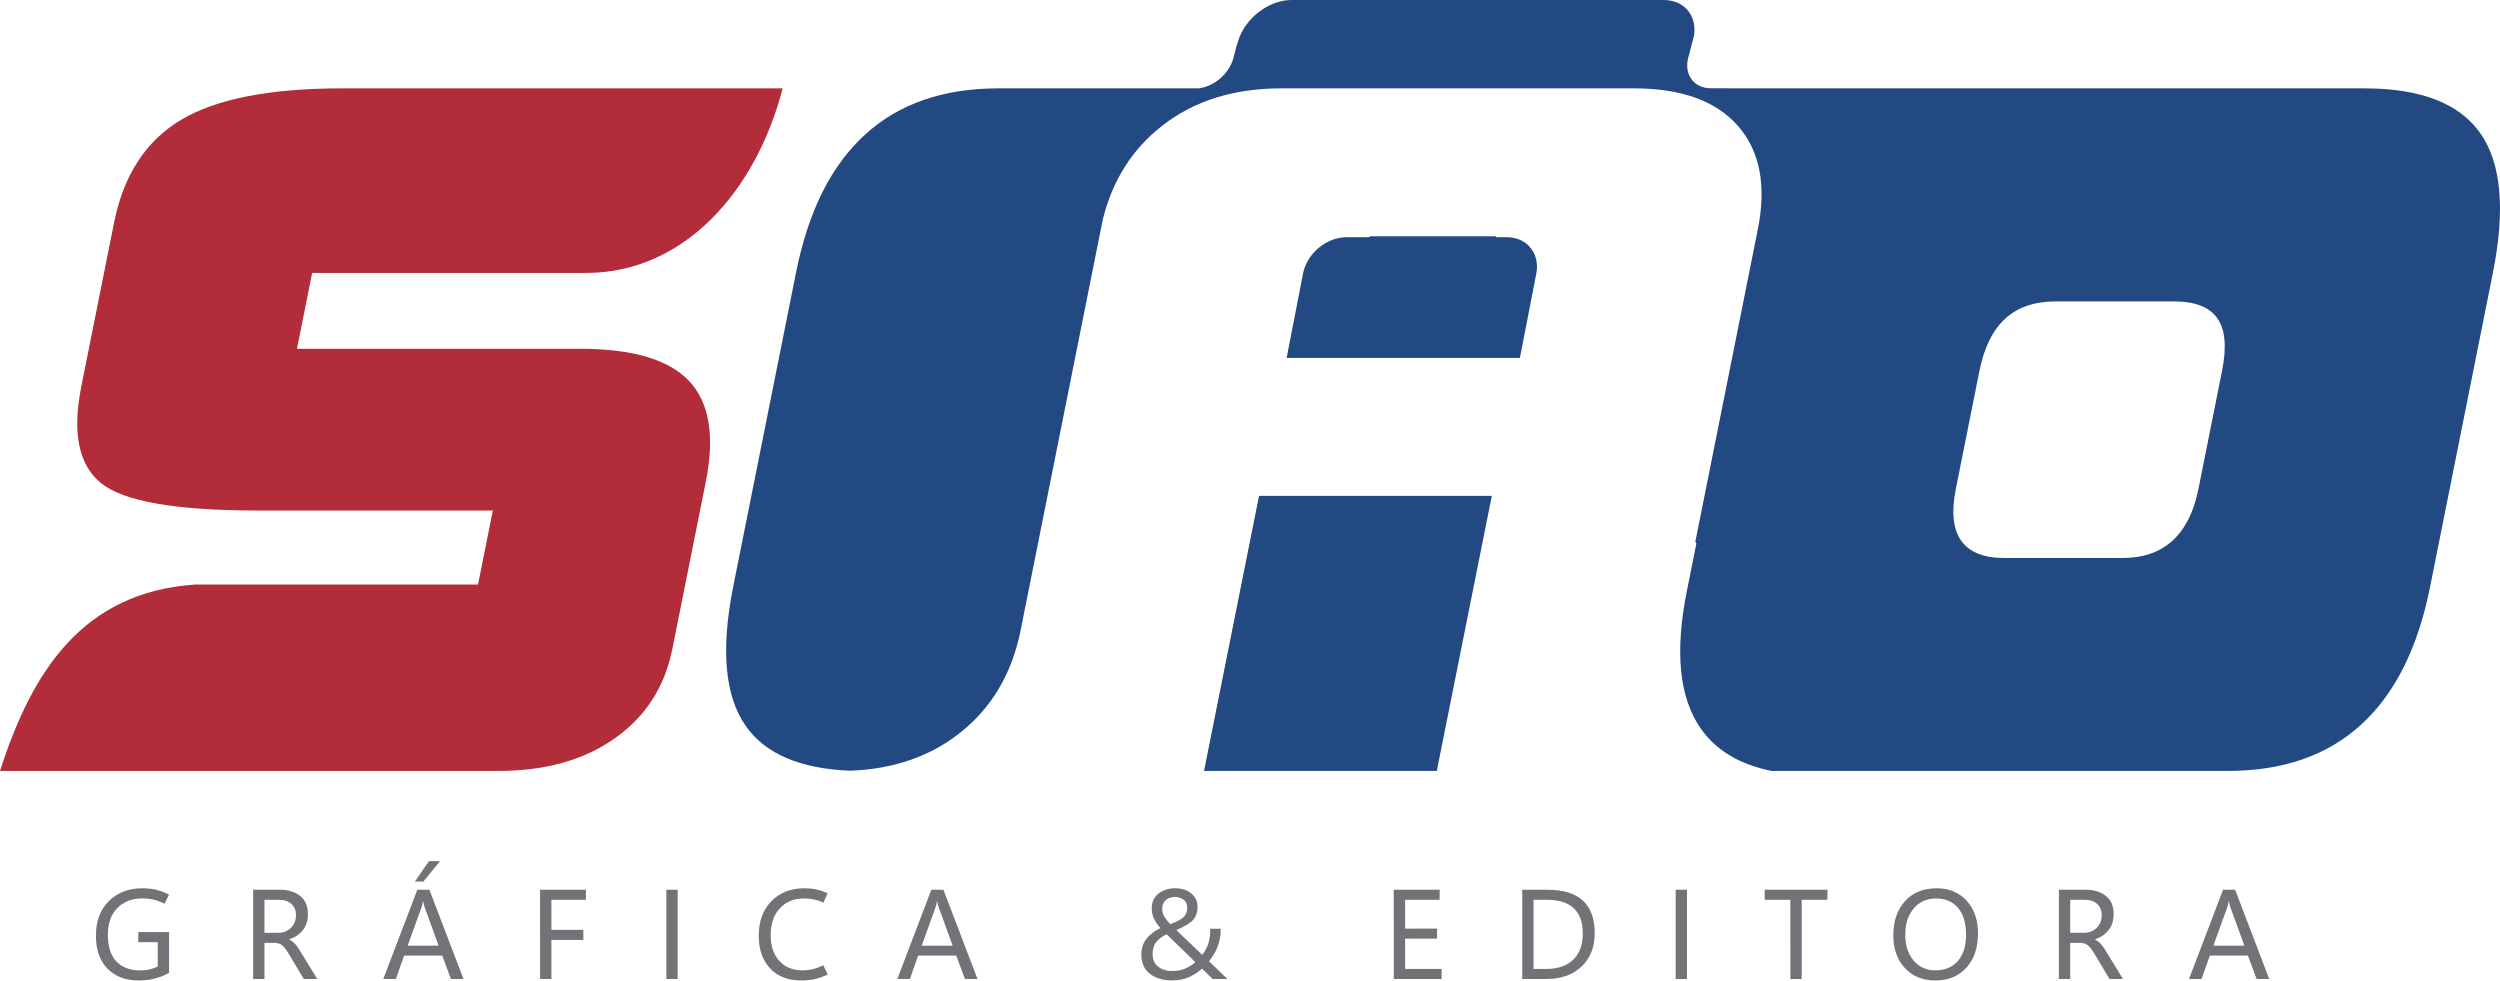
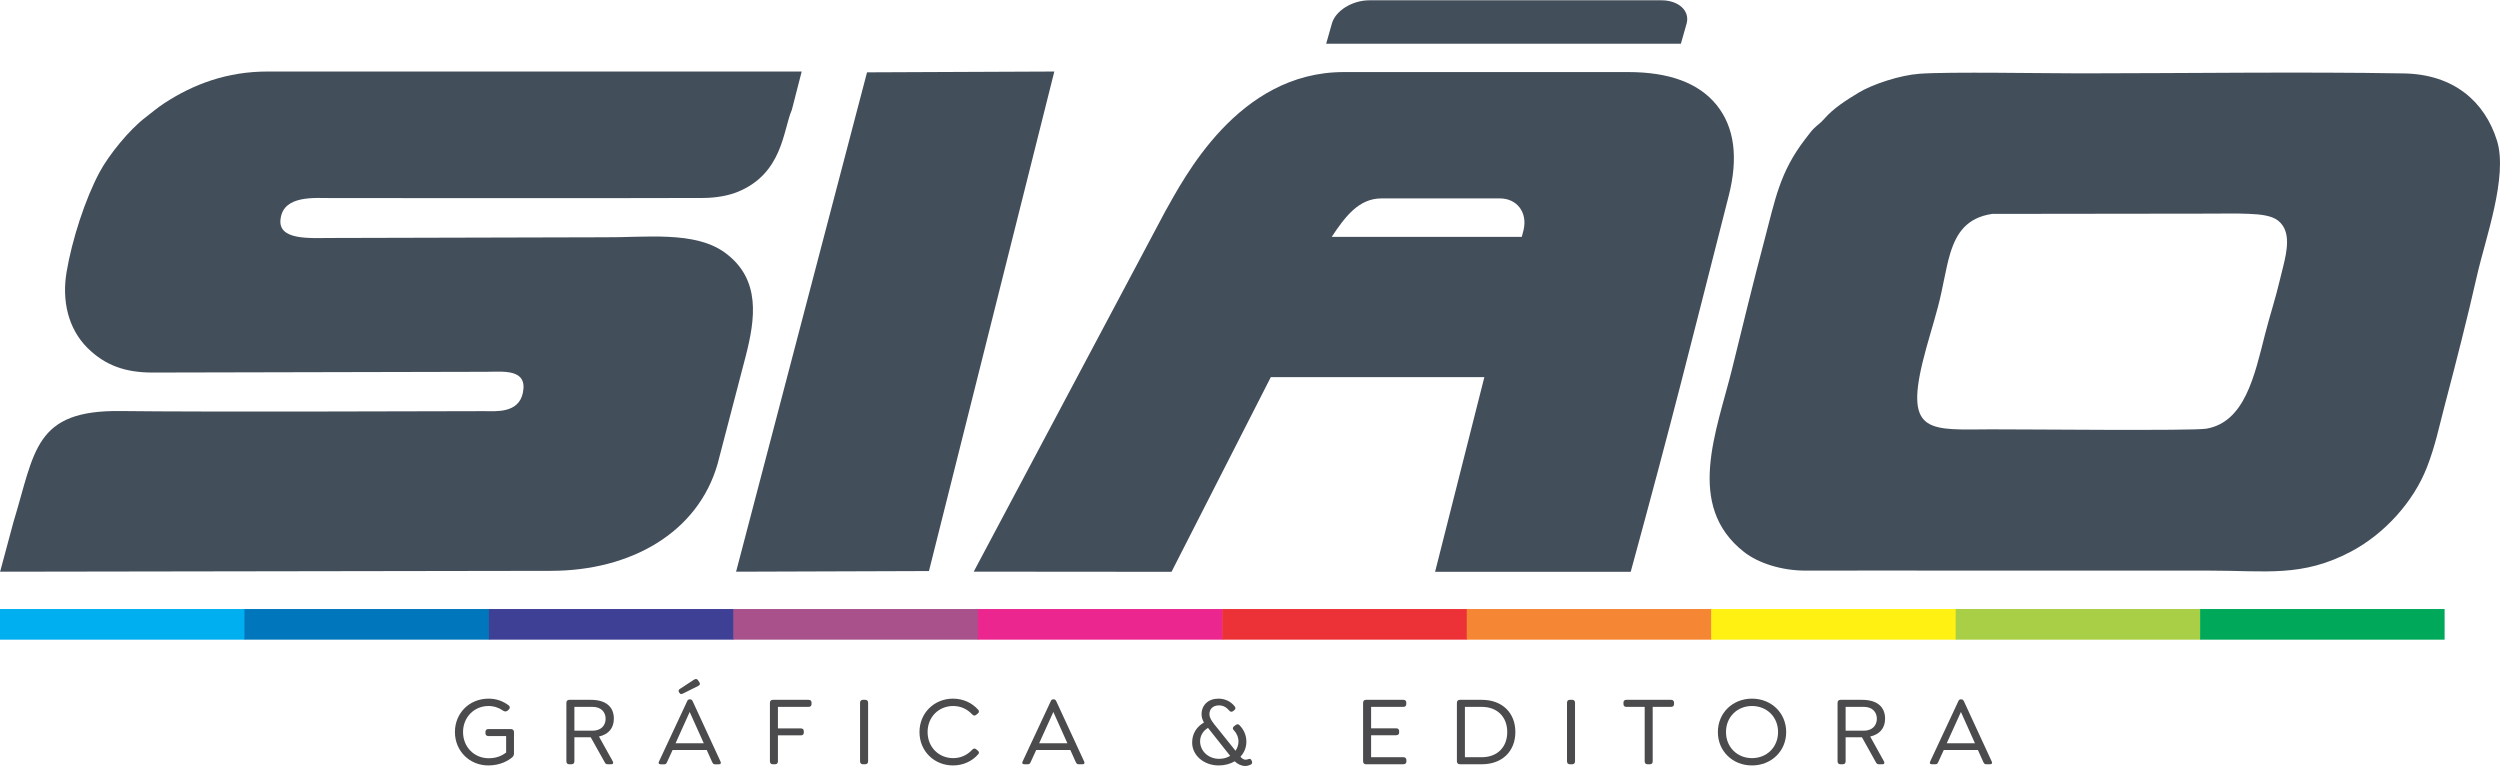
- <svg xmlns="http://www.w3.org/2000/svg" xml:space="preserve" width="212.771mm" height="83.447mm" version="1.1" style="shape-rendering:geometricPrecision; text-rendering:geometricPrecision; image-rendering:optimizeQuality; fill-rule:evenodd; clip-rule:evenodd" viewBox="0 0 30244.23 11861.52">
-   <defs>
-     <style type="text/css">
-    
-     .fil0 {fill:#234983}
-     .fil2 {fill:#727376;fill-rule:nonzero}
-     .fil1 {fill:#B22C3A;fill-rule:nonzero}
-    
-   </style>
-   </defs>
-   <g id="Camada_x0020_1">
-     <path class="fil0" d="M15565.4 4329.94l2815.94 0 6.17 0 198.19 -1020.49 1.09 -6.48 0.24 -1.02c42.23,-238.25 -116.16,-432.09 -355.13,-432.09l-127.11 0 -13.06 -11.68 -1512.82 0 -21.24 11.68 -269.71 0c-241.45,0 -477.56,197.78 -524.46,439.54l-198.12 1020.54zm11030.63 1585.33c-55.48,277.13 -160.14,485.57 -314.04,625.52 -153.25,139.9 -355.36,209.85 -605.17,209.85l-1426.61 0c-251.25,0 -426.21,-69.95 -524.7,-209.85 -98.68,-139.96 -119.91,-348.4 -64.49,-625.52l285.85 -1429.44c56.87,-283.96 161.22,-494.54 313.39,-632.37 151.43,-137.77 355.42,-207.05 610.84,-207.05l1426.68 0c256.68,0 432.5,68.5 527.73,205 95.09,136.43 113.73,347.67 56.37,634.42l-285.85 1429.44zm-10974.12 -5915.27l4503.43 0c252.88,0 407.57,190.83 367.64,435.67l-5.69 19.67 -63.58 243.58c-53.01,202.81 69.32,368.62 271.88,368.62l216.03 0 0.48 1.27 517.99 0 1764.56 0 808.49 0 0 0.13 1783.36 0 2817.54 0c682.78,0 1150.6,182.46 1403.85,545.34 253.07,362.99 302.55,925.29 150.1,1687.67l-760.59 3802.65c-147.25,736.47 -425.85,1291.54 -835.24,1663.69 -407.57,372.13 -945.83,558.23 -1609.79,558.23l-4699.45 0 -305.7 0 -515.32 0c-384.9,-77.7 -669.54,-247.32 -853.99,-508.93 -262.33,-372.15 -318.96,-926.74 -171.53,-1663.69l115.73 -578.34 -12.15 -23.44 755.87 -3778.92c105.74,-528.81 25.22,-945.15 -239.76,-1249.15 -266.73,-304.08 -685.63,-455.1 -1259.89,-455.1l-4266.26 0c-574.32,0 -1057.33,151.03 -1443.92,455.1 -358.09,280.32 -596.08,656.04 -713.94,1127.43l-994.17 4970.66c-105.8,528.86 -352.95,945.15 -741.27,1249.22 -357.92,281.47 -798.4,431.79 -1317.54,452.56 -609.33,-23.01 -1032.1,-204.5 -1268.16,-542.85 -253.06,-362.99 -302.67,-924.86 -150.1,-1687.68l760.64 -3802.64c147.43,-736.89 425.79,-1291.5 835.24,-1663.63 407.57,-372.13 945.4,-558.3 1609.8,-558.3l2423.13 0c188.27,-21.19 372.19,-177.68 421.43,-366.14l40.35 -154.31 2.66 -1.99 13.8 -47.25c80.03,-274.57 369.7,-499.13 644,-499.13zm1760.08 9326.53l-2815.96 0 665.48 -3327.38 2816.01 0 -665.54 3327.38z" />
-     <path class="fil1" d="M-0 9326.53c388.2,-1208.32 999.52,-2161.58 2359.47,-2255.07l3423.58 0 179.03 -895.37 -2847.26 0c-988.35,0 -1617.81,-110.62 -1890.5,-329.82 -272.69,-219.27 -352.89,-609.83 -240.13,-1173.59l396.16 -1980.57c115.04,-574.79 385.54,-990.17 811.99,-1243.58 425.4,-252.78 1075.27,-379.6 1944.04,-379.6l5332.16 0c-324.54,1249.58 -1194.13,2228.63 -2371.16,2233.01l-3321.18 0 -183.57 917.5 3423.41 0c633.11,0 1073.01,128.94 1319.2,388.77 246.19,259.76 314.17,665.07 203.99,1215.93l-404.98 2024.77c-92.11,460.62 -324.45,821.72 -697.02,1083.34 -372.99,263.48 -842.69,394.28 -1409.54,394.28l-6027.72 0z" />
-     <path class="fil2" d="M2045.62 11769.01c-54.16,30.58 -111.5,53.72 -172.39,69.18 -60.64,15.64 -124.65,23.33 -191.92,23.33 -159.63,0 -286.25,-47.25 -380.05,-142.09 -94.06,-95.09 -140.78,-228.73 -140.78,-401.37 0,-174.23 51.81,-312.95 156.16,-416.77 104.08,-103.55 238.48,-155.21 403.19,-155.21 61.15,0 117.47,5.87 168.85,18.22 51.4,12.35 103.57,31.87 156.17,58.31l-54.94 110.82c-44.22,-23.16 -87.4,-39.64 -130.08,-49.67 -42.84,-10.02 -89.65,-15.11 -140.79,-15.11 -121.01,0 -220.17,38.25 -297.81,115.14 -77.57,76.79 -116.44,185.27 -116.44,325.28 0,142.07 34.47,249.26 102.78,321.73 68.67,72.74 164.72,108.93 288.84,108.93 40.6,0 78.69,-4.07 114.1,-12.1 35.24,-7.95 67.89,-20.04 97.44,-36.19l0 -293.5 -234.85 0 0 -122.05 372.52 0 0 493.11zm1792.44 74.54l-162.64 0 -181.39 -302.74c-33.16,-55.72 -61.93,-92 -86.64,-109.18 -24.7,-16.93 -54.24,-25.39 -88.87,-25.39l-119.03 0 0 437.31 -136.9 0 0 -1079.5 327.62 0c97.34,0 177.5,24.96 240.47,74.54 62.97,49.58 94.33,123.08 94.33,220.42 0,75.83 -19.79,139.59 -59.86,191.23 -39.83,51.91 -94.58,89.41 -164.46,113.08l0 3.01c23.67,12.88 44.48,28.33 62.44,45.78 18.22,17.71 36.72,42.15 55.81,73.76l219.13 357.68zm-638.57 -958.24l0 399.57 165.75 0c61.68,0 113.06,-19.77 153.91,-59.33 40.85,-39.83 61.42,-91.21 61.42,-154.44 0,-56.74 -18.22,-101.75 -54.68,-135.44 -36.28,-33.6 -89.22,-50.36 -158.32,-50.36l-168.09 0zm1437.35 958.24l411.67 -1079.5 146.14 0 412.43 1079.5 -152.11 0 -105.37 -283.14 -460.72 0 -99.93 283.14 -152.11 0zm294.96 -403.45l374.95 0 -169.38 -464.61c-3.62,-7.95 -6.38,-17.97 -8.98,-30.05 -2.59,-12.01 -5.44,-26.44 -8.2,-42.84l-3.11 0c-2.59,14.85 -5.17,28.5 -7.95,40.6 -2.84,12 -5.96,22.54 -9.24,31.61l-168.09 465.3zm190.37 -775.47l-102.96 0 170.84 -246.95 133.36 0 -201.25 246.95zm1966.47 221.21l-417.88 0 0 363.63 386.26 0 0 121.26 -386.26 0 0 472.82 -136.9 0 -0.78 -1079.5 555.56 0 0 121.79zm1109.65 957.71l-136.9 0 0 -1079.5 136.9 0 0 1079.5zm1816.1 -55.02c-52.17,25.74 -103.57,44.22 -153.66,55.81 -50.09,11.57 -104.6,17.19 -163.42,17.19 -163.42,0 -290.9,-49.07 -381.86,-147.45 -91.21,-98.46 -136.64,-228.71 -136.64,-390.59 0,-175.25 50.87,-315.35 152.36,-420.21 101.75,-104.77 234.07,-157.2 397.24,-157.2 52.17,0 100.71,4.58 145.97,14.09 45.17,9.5 90.96,24.96 137.68,46.03l-50.36 112.81c-38.78,-17.44 -76.52,-30.05 -113.83,-38 -36.97,-7.78 -76.79,-11.58 -119.46,-11.58 -123.08,0 -221.21,39.83 -294.71,119.71 -73.77,79.64 -110.56,188.38 -110.56,325.81 0,130.08 34.98,233.37 104.86,309.39 69.61,76.35 162.9,114.61 279.85,114.61 42.66,0 84.82,-4.83 126.18,-14.6 41.38,-9.75 83.27,-25.47 125.41,-47.06l54.94 111.24zm840.94 55.02l411.65 -1079.5 146.15 0 412.43 1079.5 -152.11 0 -105.37 -283.14 -460.72 0 -99.94 283.14 -152.09 0zm294.96 -403.45l374.95 0 -169.38 -464.61c-3.62,-7.95 -6.4,-17.97 -8.98,-30.05 -2.59,-12.01 -5.44,-26.44 -8.2,-42.84l-3.11 0c-2.59,14.85 -5.19,28.5 -7.95,40.6 -2.86,12 -5.96,22.54 -9.24,31.61l-168.09 465.3zm3520.7 403.45l-129.22 -124.9c-41.89,39.05 -92.76,72.47 -152.88,100.45 -60.38,27.82 -130.52,41.63 -211.01,41.63 -108.66,0 -197.79,-26.69 -266.72,-80.16 -69.11,-53.46 -103.57,-130.77 -103.57,-231.99 0,-74.28 20.38,-137.77 60.72,-189.95 40.33,-52.17 97.08,-95.78 170.33,-130.76 -38.01,-43.2 -65.05,-83.52 -81.19,-120.5 -15.98,-37.31 -24.19,-75.32 -24.19,-114.63 0,-79.2 27.29,-140.1 81.72,-182.67 54.5,-42.67 122.05,-64.01 203.05,-64.01 79.12,0 143.91,20.81 194.25,62.44 50.11,41.63 75.24,97.35 75.24,166.96 0,58.9 -16.4,108.23 -49.32,148.31 -32.91,40.07 -102,82.74 -207.37,128l313.02 299.54c35.15,-45.17 60.37,-91.98 75.32,-140.79 15.11,-48.54 22.54,-107.09 22.54,-175.25l126.45 0c0,77.4 -11.58,147.28 -34.98,209.98 -23.33,62.71 -59.09,124.12 -107.11,183.72l222.75 214.55 -177.84 0zm-513.41 -663.18c80.5,-29.64 134.65,-58.92 162.73,-87.42 28.24,-28.5 42.15,-64.26 42.15,-106.92 0,-47.52 -15.45,-82.23 -46.55,-103.48 -31.09,-21.34 -63.74,-31.87 -97.87,-31.87 -47.85,0 -86.11,12.78 -114.87,38.78 -28.77,25.66 -43.2,60.37 -43.2,104.08 0,33.6 8.22,64.69 24.7,93.03 16.67,28.5 40.87,59.59 72.91,93.8zm304.29 459.94l-348.43 -337.38c-49.32,22.54 -90.01,52.44 -121.79,88.88 -31.87,36.7 -47.85,87.32 -47.85,152.11 0,65.29 22.63,115.39 67.62,150.63 44.66,35.15 100.72,52.61 167.23,52.61 61.41,0 115.12,-10.29 161.16,-30.59 46.21,-20.3 86.81,-45.69 122.05,-76.26zm2978.78 203.24l-578.87 0 -0.78 -1079.5 555.56 0 -0.78 121.79 -417.1 0 0 348.7 387.03 -0.78 -0.77 121.35 -386.26 0.7 0 365.71 441.97 0 0 122.05zm974.81 0l0 -1079.5 305.77 0c190.63,0 333.49,43.71 428.59,131.28 95.09,87.67 142.6,219.22 142.6,394.99 0,166.52 -52.69,300.41 -158.24,401.64 -105.9,100.97 -246.95,151.58 -423.49,151.58l-295.23 0zm136.91 -957.71l0 835.67 157.54 0c138.02,0 245.38,-37.23 322.53,-111.77 77.04,-74.54 115.56,-179.91 115.56,-316.56 0,-134.92 -35.93,-236.67 -108.14,-304.82 -71.94,-68.33 -179.66,-102.53 -323.29,-102.53l-164.19 0zm1856.42 957.71l-136.9 0 0 -1079.5 136.9 0 0 1079.5zm1698.73 -957.71l-310.96 0 0 957.71 -136.98 0 -0.78 -957.71 -310.16 0 0 -121.79 759.65 0 -0.77 121.79zm1304.42 975.68c-152.89,0 -275.7,-50.36 -368.47,-151.33 -92.51,-100.71 -138.72,-232.01 -138.72,-393.7 0,-173.17 46.98,-311.38 141.56,-415.2 94.33,-103.55 222.24,-155.21 383.85,-155.21 149.59,0 270.09,50.09 361.56,150.29 91.73,100.45 137.51,232.09 137.51,394.74 0,175.51 -47.08,314.48 -141.05,417.01 -94.06,102.27 -219.47,153.4 -376.24,153.4zm0.78 -122.57c115.65,0 206.34,-37.74 272.68,-113.32 66.25,-75.49 99.42,-181.65 99.42,-318.12 0,-139.49 -32.39,-247.46 -96.91,-323.72 -64.43,-76.36 -153.4,-114.37 -266.72,-114.37 -110.47,0 -200.13,40.08 -268.8,119.97 -68.84,80.16 -103.3,185.29 -103.3,315.79 0,130.6 33.67,235.38 100.54,314.84 67.02,79.12 154.7,118.93 263.1,118.93zm2270.59 104.6l-162.64 0 -181.38 -302.74c-33.18,-55.72 -61.93,-92 -86.64,-109.18 -24.7,-16.93 -54.24,-25.39 -88.88,-25.39l-119.02 0 0 437.31 -136.9 0 0 -1079.5 327.62 0c97.34,0 177.5,24.96 240.47,74.54 62.96,49.58 94.31,123.08 94.31,220.42 0,75.83 -19.77,139.59 -59.86,191.23 -39.81,51.91 -94.58,89.41 -164.46,113.08l0 3.01c23.67,12.88 44.49,28.33 62.46,45.78 18.22,17.71 36.7,42.15 55.79,73.76l219.13 357.68zm-638.56 -958.24l0 399.57 165.75 0c61.66,0 113.06,-19.77 153.91,-59.33 40.85,-39.83 61.41,-91.21 61.41,-154.44 0,-56.74 -18.22,-101.75 -54.67,-135.44 -36.28,-33.6 -89.22,-50.36 -158.32,-50.36l-168.09 0zm1437.35 958.24l411.65 -1079.5 146.15 0 412.43 1079.5 -152.11 0 -105.37 -283.14 -460.72 0 -99.94 283.14 -152.09 0zm294.96 -403.45l374.95 0 -169.38 -464.61c-3.62,-7.95 -6.4,-17.97 -8.98,-30.05 -2.59,-12.01 -5.44,-26.44 -8.2,-42.84l-3.11 0c-2.59,14.85 -5.19,28.5 -7.95,40.6 -2.86,12 -5.96,22.54 -9.24,31.61l-168.09 465.3z" />
+ <svg xmlns="http://www.w3.org/2000/svg" viewBox="0 0 4618.36 1414.46" width="2000" height="613">
+   <g fill="#434E5B">
+     <path d="M1359.8 1055.6L1716.1 1054.4 1947.7 131.6 1601.7 133.1Z" />
+     <path d="M280.7 687.7L897.8 686.3C929.4 686.3 975.3 679.9 965.9 725.2 958 763.5 915.6 759 894.9 759 824.1 759.1 374.9 760.8 223.1 758.8 62.9 756.7 64.8 833.1 25 963.4L0.2 1055.6 1018.3 1054C1164.4 1053.8 1289 984.2 1325.6 856.6L1377.9 656.2C1394.7 589.9 1406.7 515.5 1339.2 466.2 1283.3 425.4 1191.6 438.6 1115.2 437.8L609.7 439.1C572 439.1 511.5 444 518.5 402.5 524.9 359.6 582.1 365.4 612.7 365.4L1121.1 365.5 1297.9 365.2C1324.3 365.2 1347 360.2 1361.3 354.5 1446.3 320.9 1446.6 239.3 1462.8 202.4L1481 131.6 495.1 131.6C419.6 131.4 357.4 155 303.7 190 289.5 199.3 281.4 206.8 268.5 216.6 239.3 238.7 201.4 285.1 184.1 317.3 157.4 366.9 132.9 442.6 122.9 502.6 114.3 554.4 125.5 606.1 161.4 642 195.2 675.6 233.1 687.5 280.7 687.7Z" />
+     <path d="M3680.2 394.6L4088 394.1C4106.4 394 4131.4 393.5 4154.6 394.5 4176.6 395.4 4196.8 397.7 4208.7 407.2 4215.3 412.6 4219.6 419.1 4222 426.5 4230.4 451.7 4218.8 486.2 4212.3 514.2 4204 549.9 4193.7 580.4 4184.5 616.3 4164.9 693.4 4147 779.3 4075.8 791.4 4050.1 795.7 3734.7 792.4 3678.3 792.6 3567.3 793.1 3519.4 802.2 3551.6 669 3560.4 632.7 3570.5 602.5 3580 566.6 3589.5 531.1 3594 496.4 3602.8 467.4 3614.4 429.7 3633.3 401.7 3680.2 394.6ZM3546.2 135.7C3510.1 138.3 3459.8 154.8 3433.4 170.7 3410.7 184.5 3387.1 199.3 3370 219 3363 227.1 3358.7 229.1 3350.2 237.4 3346.4 241.1 3338.9 251.2 3334.5 256.9 3287.5 318.2 3279.5 367.9 3259.4 443.6 3238.6 521.7 3219.1 602.5 3199.8 680.8 3171.4 796 3112.6 933.2 3221.5 1018.9 3248.8 1040.4 3292.2 1053.6 3335.6 1053.6 3435.5 1053.5 3535.5 1053.3 3635.4 1053.6L4082.1 1053.6C4185.9 1053.5 4252.5 1066.3 4343 1018.5 4405 985.7 4458.7 926.4 4483.5 862.4 4499 822.5 4505.8 787.8 4516.9 745.8 4537.3 668.4 4557.8 588.3 4575.9 508.5 4591.3 440.3 4633.4 325.6 4612.8 259.3 4590.3 187.3 4533.2 136.7 4440.7 135.1 4252.1 131.8 4035.9 134.9 3844.1 135 3777.7 135 3599.2 131.8 3546.2 135.7Z" />
+     <path d="M2460.1 437.1L2810.4 437.1 2811.2 437.1 2814.4 425 2814.6 424.1 2814.6 424C2822.1 392.1 2802.5 366 2770.8 366 2685.7 366 2637.9 366 2552 366 2510 366 2484.7 400 2460.1 437.1ZM3012.5 1055.8L2651.1 1055.8 2742.1 696.2 2347.6 696.2 2164.2 1055.8 1798.8 1055.5 2152.4 390.3C2186.4 330.4 2286.3 132.6 2482.3 132.6L3007.7 132.6C3083.8 132.6 3138.3 152.8 3171.3 193.6 3204.1 234.5 3211.6 290.4 3193.5 361.3 3118.5 655.4 3092.4 762.8 3012.5 1055.8Z" />
+     <path d="M2449.9 80.2L3104.4 80.2 3105.2 80.2 3115.8 42.8 3116 42.2 3116 42.1C3121.6 18.9 3100.6 0 3069 0 2984.1 0 2615.5 0 2529.9 0 2497.9 0 2467.1 19.4 2460.5 42.8L2449.9 80.2Z" />
+   </g>
+   <rect x="0" y="1124.55" width="452.6" height="56.59" fill="#00AFEF" />
+   <rect x="451.6" y="1124.55" width="452.6" height="56.59" fill="#0077BD" />
+   <rect x="903.21" y="1124.55" width="452.6" height="56.59" fill="#3E4095" />
+   <rect x="1354.8" y="1124.55" width="452.6" height="56.59" fill="#A8518A" />
+   <rect x="1806.41" y="1124.55" width="452.6" height="56.59" fill="#EC268F" />
+   <rect x="2258.01" y="1124.55" width="452.6" height="56.59" fill="#ED3237" />
+   <rect x="2709.62" y="1124.55" width="452.6" height="56.59" fill="#F58634" />
+   <rect x="3161.21" y="1124.55" width="452.6" height="56.59" fill="#FFF212" />
+   <rect x="3612.82" y="1124.55" width="452.6" height="56.59" fill="#A8CF45" />
+   <rect x="4064.42" y="1124.55" width="451.6" height="56.59" fill="#00A859" />
+   <g fill="#4B4B4D">
+     <path d="M902.1 1413.5C925.1 1413.5 939.3 1403.8 944.4 1400 947.9 1397.4 949.5 1395.2 949.5 1391.2L949.5 1351.8C949.5 1348.5 947.3 1346.3 944 1346.3L902.1 1346.3C898.8 1346.3 896.8 1348.2 896.8 1351.5L896.8 1354C896.8 1357.3 898.8 1359.2 902.1 1359.2L935 1359.2 935 1389.7C930.6 1392.7 921.1 1400.2 902.8 1400.2 876.3 1400.2 855.4 1379.7 855.4 1351.8 855.4 1324.5 875.9 1303.7 902.4 1303.7 912.3 1303.7 921.7 1306.8 929.4 1312.3 932.1 1314.3 935.8 1314.3 938.1 1311.9L940 1310.1C942.4 1307.9 942.4 1304.6 939.8 1302.6 929 1294.5 916.9 1290.1 902.6 1290.1 866.9 1290.1 840.4 1317 840.4 1351.8 840.4 1386.6 867.3 1413.5 902.1 1413.5Z" />
+     <path d="M1106.5 1360.1C1124.3 1356 1134 1344.5 1134 1327.1 1134 1305.3 1119.4 1292.3 1091.7 1292.3L1051.8 1292.3C1048.3 1292.3 1046.3 1294.3 1046.3 1297.8L1046.3 1405.9C1046.3 1409.2 1048.1 1411.3 1051.4 1411.3L1056 1411.3C1059.3 1411.3 1061.1 1409.2 1061.1 1405.9L1061.1 1361.5 1091.3 1361.5 1116.8 1407.1C1118.6 1410.3 1119.4 1411.3 1122.8 1411.3L1129.4 1411.3C1132.2 1411.3 1133.8 1409.3 1132 1405.9L1106.5 1360.1ZM1061.1 1305.3L1094.8 1305.3C1110 1305.3 1118.8 1314.5 1118.8 1327.3 1118.8 1339.9 1110 1349.3 1094.8 1349.3L1061.1 1349.3 1061.1 1305.3Z" />
+     <path d="M1255.7 1280C1257.3 1282.4 1259.1 1281.9 1262.6 1280.2L1289.7 1266.7C1292.6 1265.2 1294.1 1263.4 1292.1 1260.1L1289.5 1256.2C1288 1253.9 1285.7 1252.8 1282.2 1255L1256.5 1271.8C1253.8 1273.5 1252.5 1275.5 1254.6 1278.6L1255.7 1280ZM1331 1406.2L1279.6 1294.9C1278.7 1293 1277.4 1291.4 1275 1291.4L1273.8 1291.4C1271.4 1291.4 1270.1 1293 1269.4 1294.9L1217.4 1406.2C1215.7 1409.5 1217.2 1411.4 1220.5 1411.4L1227.3 1411.4C1230.6 1411.4 1231.3 1409.5 1232.8 1406.2L1242.5 1385 1305.6 1385 1315.1 1406.2C1316.8 1409.5 1317.5 1411.4 1320.8 1411.4L1327.9 1411.4C1331.2 1411.4 1332.7 1409.5 1331 1406.2ZM1248 1372.5L1274.1 1314.7 1300.1 1372.5 1248 1372.5Z" />
+     <path d="M1427.4 1411.3L1432 1411.3C1435.3 1411.3 1437.1 1409.2 1437.1 1405.9L1437.1 1357.9 1479.6 1357.9C1482.9 1357.9 1484.9 1356.2 1484.9 1352.9L1484.9 1350.2C1484.9 1346.9 1482.9 1345.1 1479.6 1345.1L1437.1 1345.1 1437.1 1305.3 1493.7 1305.3C1497.2 1305.3 1499.2 1303.5 1499.2 1300.2L1499.2 1297.4C1499.2 1294.1 1497.2 1292.3 1493.7 1292.3L1427.8 1292.3C1424.3 1292.3 1422.3 1294.3 1422.3 1297.8L1422.3 1405.9C1422.3 1409.2 1424.1 1411.3 1427.4 1411.3Z" />
+     <path d="M1594 1411.3L1598.5 1411.3C1601.8 1411.3 1603.7 1409.2 1603.7 1405.9L1603.7 1297.8C1603.7 1294.3 1601.8 1292.3 1598.5 1292.3L1594 1292.3C1590.7 1292.3 1588.8 1294.3 1588.8 1297.8L1588.8 1405.9C1588.8 1409.2 1590.7 1411.3 1594 1411.3Z" />
+     <path d="M1760.5 1413.5C1779.4 1413.5 1795.9 1405.7 1807 1392.9 1809.2 1390.7 1808.9 1388.1 1806.3 1386.1L1803.2 1383.5C1800.6 1381.5 1798.2 1382.1 1795.9 1384.6 1787.1 1394.1 1775 1400 1760.9 1400 1734.3 1400 1713.6 1379.8 1713.6 1351.8 1713.6 1323.8 1734.3 1303.7 1760.9 1303.7 1775 1303.7 1786.9 1309.5 1795.9 1319.1 1798.2 1321.6 1800.6 1322.2 1803.2 1320.1L1806.3 1317.6C1808.9 1315.6 1809.2 1313 1807 1310.6 1795.9 1298 1779.4 1290.1 1760.5 1290.1 1725.9 1290.1 1698.6 1316.5 1698.6 1351.8 1698.6 1387.2 1725.9 1413.5 1760.5 1413.5Z" />
+     <path d="M2002.8 1406.2L1951.3 1294.9C1950.4 1293 1949.2 1291.4 1946.8 1291.4L1945.5 1291.4C1943.1 1291.4 1941.8 1293 1941.1 1294.9L1889.1 1406.2C1887.5 1409.5 1888.9 1411.3 1892.2 1411.3L1899 1411.3C1902.3 1411.3 1903 1409.5 1904.5 1406.2L1914.2 1385 1977.3 1385 1986.8 1406.2C1988.5 1409.5 1989.2 1411.3 1992.5 1411.3L1999.7 1411.3C2003 1411.3 2004.4 1409.5 2002.8 1406.2ZM1919.7 1372.5L1945.9 1314.7 1971.8 1372.5 1919.7 1372.5Z" />
+     <path d="M2312.8 1406.2L2312 1404.2C2310.9 1401.5 2309.1 1400.7 2306.2 1401.8 2304.3 1402.4 2303.2 1402.9 2301 1402.9 2297.6 1402.9 2294.6 1400.9 2291.5 1397.4 2298.3 1390.1 2302.5 1380.6 2302.5 1369.6 2302.5 1357.7 2297.6 1347.1 2290.2 1339.6 2287.9 1337 2285.5 1336.8 2283.1 1338.6L2279.6 1341.2C2277.1 1343.2 2276.7 1345.8 2279.1 1348.2 2284.2 1353.3 2287.9 1361.4 2287.9 1369.2 2287.9 1375.5 2285.8 1381.5 2282.4 1386.4L2249.6 1345.4C2241.7 1335.7 2234.2 1327.3 2234.2 1318.7 2234.2 1309.5 2240.6 1302.9 2250.9 1302.6 2259.5 1302.2 2265.7 1306.1 2271 1312.3 2273 1314.8 2275.6 1315 2278.2 1313L2280.3 1311.2C2282.7 1309.3 2282.9 1307.1 2280.9 1304.4 2273.6 1295.1 2263 1290.1 2250.7 1290.1 2232.4 1290.1 2219.7 1301.8 2219.7 1318.9 2219.7 1324.5 2221.4 1329.5 2224.1 1334.2 2211.3 1341.6 2202.3 1354 2202.3 1371.2 2202.3 1394.7 2223.6 1413.5 2251.4 1413.5 2262.4 1413.5 2272.5 1410.8 2280.9 1405.9 2286.6 1411.4 2293.7 1414.5 2300.5 1414.5 2303.8 1414.5 2307.1 1413.5 2309.8 1412.3 2312.6 1411 2313.9 1409.2 2312.8 1406.2ZM2217 1369C2217 1357.9 2223 1349.3 2231.6 1344.1L2272.5 1395.8C2266.8 1399.3 2260 1401.3 2252.3 1401.3 2231.8 1401.3 2217 1386.4 2217 1369Z" />
+     <path d="M2523.6 1411.3L2592.6 1411.3C2595.9 1411.3 2598.1 1409.5 2598.1 1406.2L2598.1 1403.5C2598.1 1400.2 2595.9 1398.3 2592.6 1398.3L2532.9 1398.3 2532.9 1357.7 2579.2 1357.7C2582.5 1357.7 2584.7 1356 2584.7 1352.6L2584.7 1350C2584.7 1346.7 2582.5 1344.9 2579.2 1344.9L2532.9 1344.9 2532.9 1305.3 2592.6 1305.3C2595.9 1305.3 2597.9 1303.5 2597.9 1300.2L2597.9 1297.4C2597.9 1294.1 2595.9 1292.3 2592.6 1292.3L2523.6 1292.3C2520.1 1292.3 2518.1 1294.3 2518.1 1297.8L2518.1 1405.9C2518.1 1409.2 2520.1 1411.4 2523.6 1411.4Z" />
+     <path d="M2696.9 1411.3L2737.6 1411.3C2774.9 1411.3 2799.4 1387.5 2799.4 1351.7 2799.4 1316.1 2774.9 1292.3 2737.6 1292.3L2696.9 1292.3C2693.4 1292.3 2691.4 1294.3 2691.4 1297.8L2691.4 1405.9C2691.4 1409.2 2693.4 1411.3 2696.9 1411.3ZM2706.2 1398.3L2706.2 1305.3 2737.4 1305.3C2765.9 1305.3 2784.4 1323.8 2784.4 1351.8 2784.4 1379.8 2765.9 1398.3 2737.4 1398.3L2706.2 1398.3Z" />
+     <path d="M2899.9 1411.3L2904.5 1411.3C2907.8 1411.3 2909.6 1409.2 2909.6 1405.9L2909.6 1297.8C2909.6 1294.3 2907.8 1292.3 2904.5 1292.3L2899.9 1292.3C2896.6 1292.3 2894.8 1294.3 2894.8 1297.8L2894.8 1405.9C2894.8 1409.2 2896.6 1411.3 2899.9 1411.3Z" />
+     <path d="M3043.4 1411.3L3048.2 1411.3C3051.4 1411.3 3053.1 1409.2 3053.1 1405.9L3053.1 1305.3 3087 1305.3C3090.4 1305.3 3092.5 1303.5 3092.5 1300.2L3092.5 1297.4C3092.5 1294.1 3090.4 1292.3 3087 1292.3L3004.4 1292.3C3001.1 1292.3 2999.1 1294.1 2999.1 1297.4L2999.1 1300.2C2999.1 1303.5 3001.1 1305.3 3004.4 1305.3L3038.3 1305.3 3038.3 1405.9C3038.3 1409.2 3040.1 1411.3 3043.4 1411.3Z" />
+     <path d="M3236.5 1413.5C3272.2 1413.5 3299.7 1387.2 3299.7 1351.8 3299.7 1316.5 3272.2 1290.1 3236.5 1290.1 3200.8 1290.1 3173.5 1316.5 3173.5 1351.8 3173.5 1387.2 3200.8 1413.5 3236.5 1413.5ZM3236.5 1400C3209.4 1400 3188.5 1379.8 3188.5 1351.8 3188.5 1323.8 3209.4 1303.7 3236.5 1303.7 3263.8 1303.7 3284.7 1323.8 3284.7 1351.8 3284.7 1379.8 3263.8 1400 3236.5 1400Z" />
+     <path d="M3454.9 1360.1C3472.7 1356 3482.4 1344.5 3482.4 1327.1 3482.4 1305.3 3467.7 1292.3 3440.1 1292.3L3400.1 1292.3C3396.7 1292.3 3394.6 1294.3 3394.6 1297.8L3394.6 1405.9C3394.6 1409.2 3396.5 1411.3 3399.8 1411.3L3404.3 1411.3C3407.6 1411.3 3409.5 1409.2 3409.5 1405.9L3409.5 1361.5 3439.7 1361.5 3465.1 1407.1C3467 1410.3 3467.7 1411.3 3471.2 1411.3L3477.8 1411.3C3480.5 1411.3 3482.2 1409.3 3480.3 1405.9L3454.9 1360.1ZM3409.5 1305.3L3443.2 1305.3C3458.4 1305.3 3467.2 1314.5 3467.2 1327.3 3467.2 1339.9 3458.4 1349.3 3443.2 1349.3L3409.5 1349.3 3409.5 1305.3Z" />
+     <path d="M3679.4 1406.2L3628 1294.9C3627 1293 3625.8 1291.4 3623.4 1291.4L3622.1 1291.4C3619.7 1291.4 3618.4 1293 3617.7 1294.9L3565.7 1406.2C3564.1 1409.5 3565.5 1411.3 3568.8 1411.3L3575.6 1411.3C3578.9 1411.3 3579.6 1409.5 3581.1 1406.2L3590.8 1385 3653.9 1385 3663.4 1406.2C3665.1 1409.5 3665.8 1411.3 3669.1 1411.3L3676.3 1411.3C3679.6 1411.3 3681 1409.5 3679.4 1406.2ZM3596.3 1372.5L3622.5 1314.7 3648.4 1372.5 3596.3 1372.5Z" />
  </g>
</svg>
